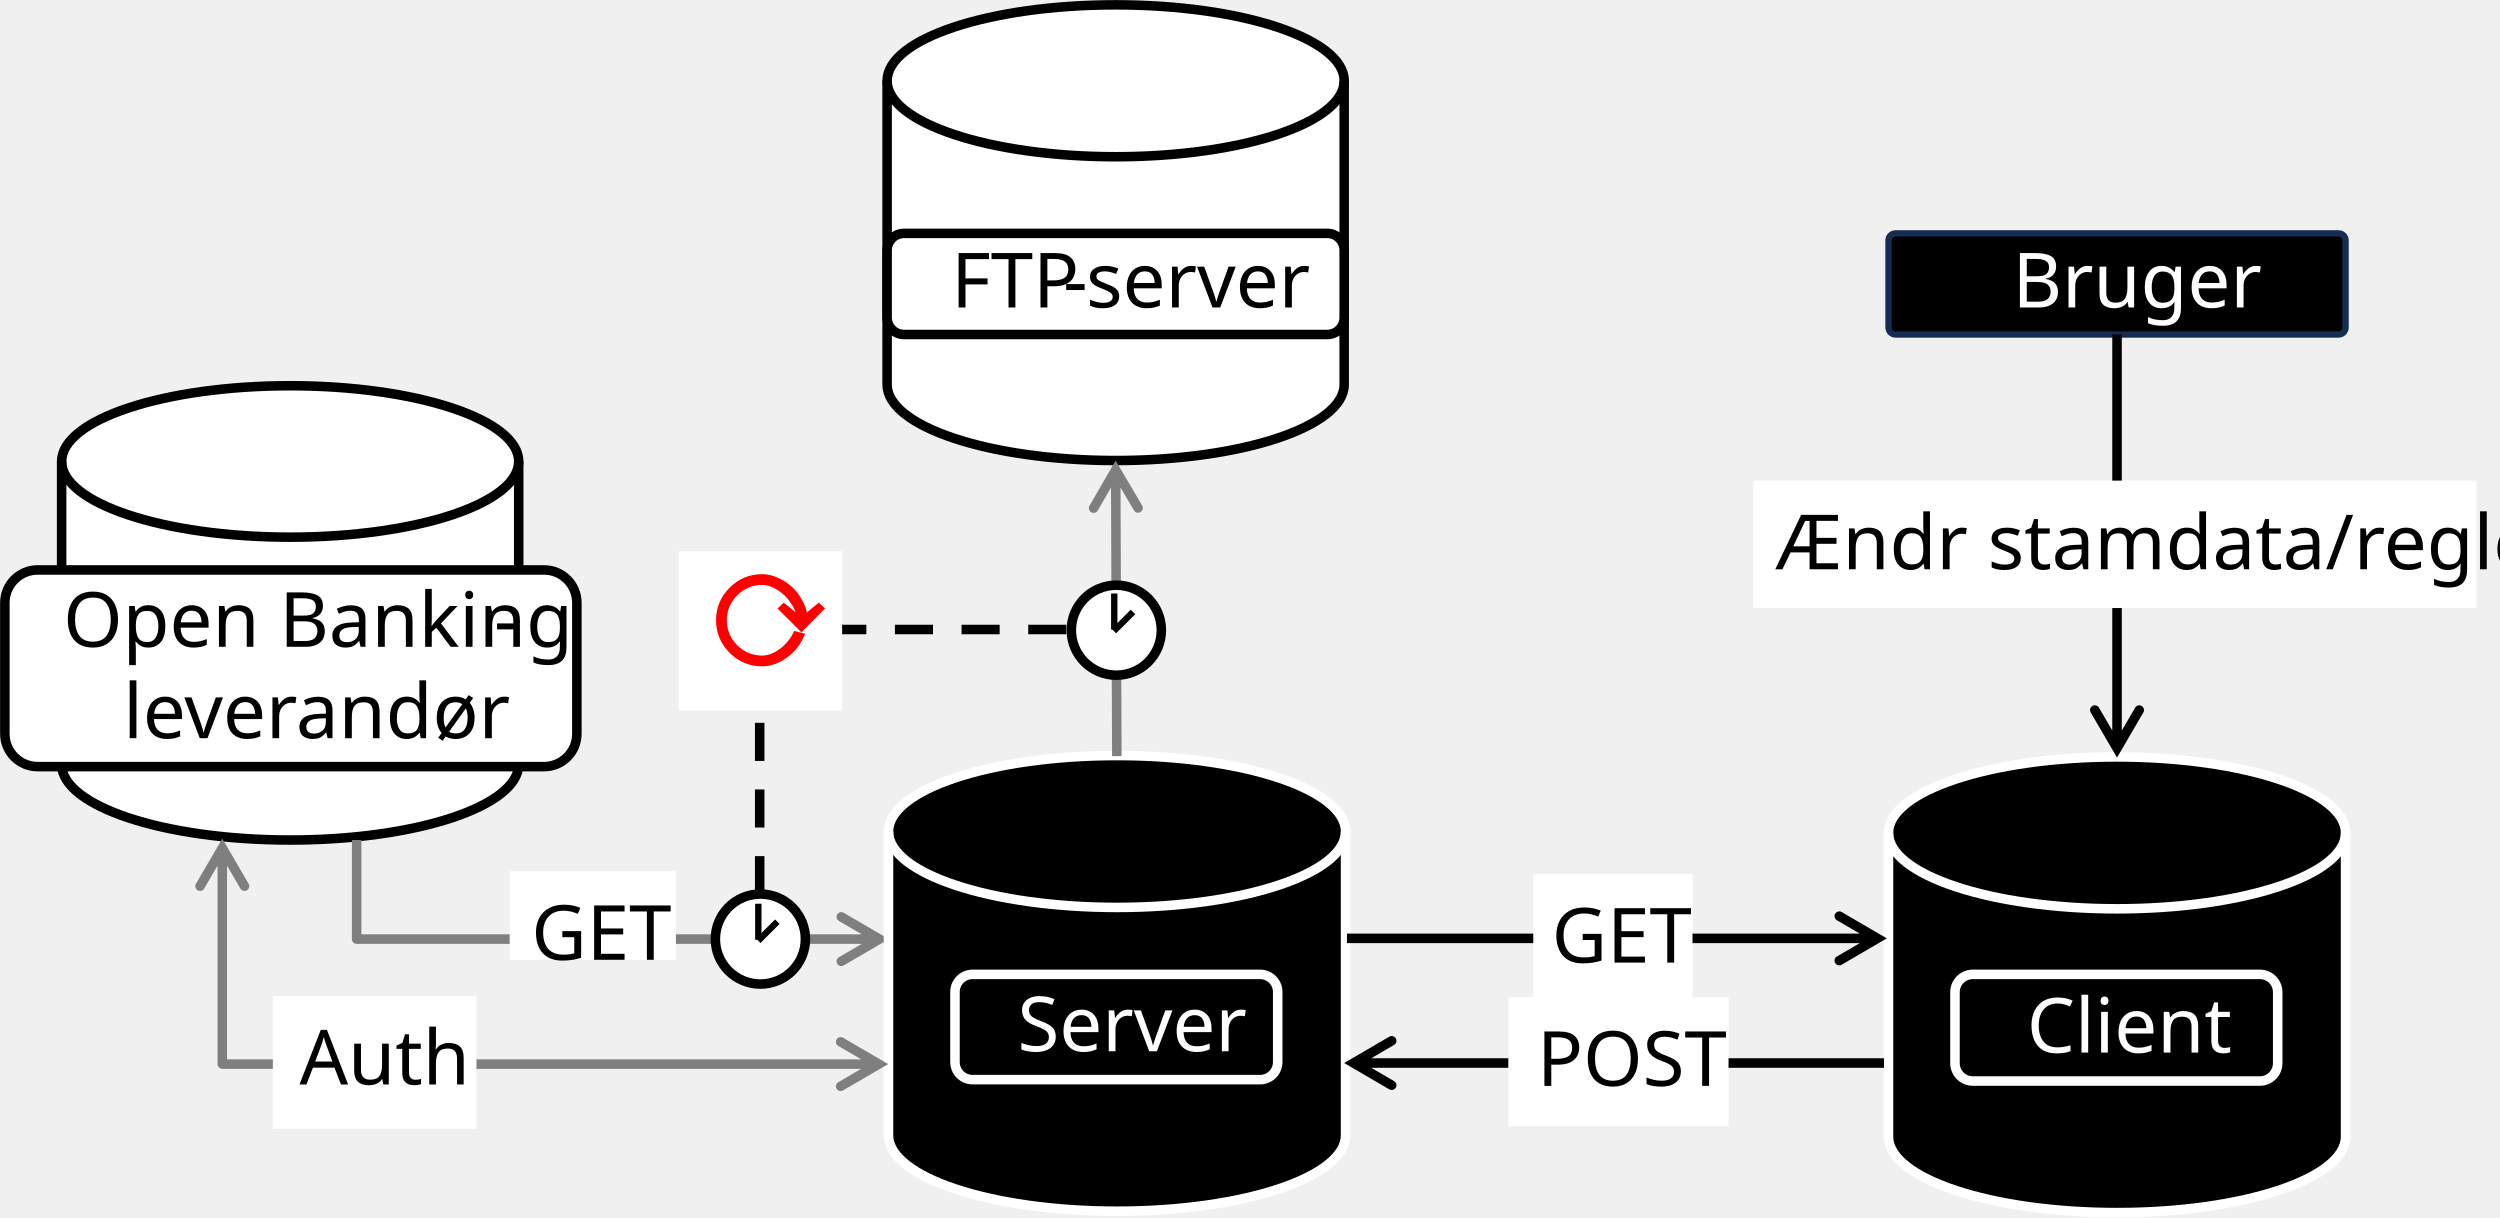
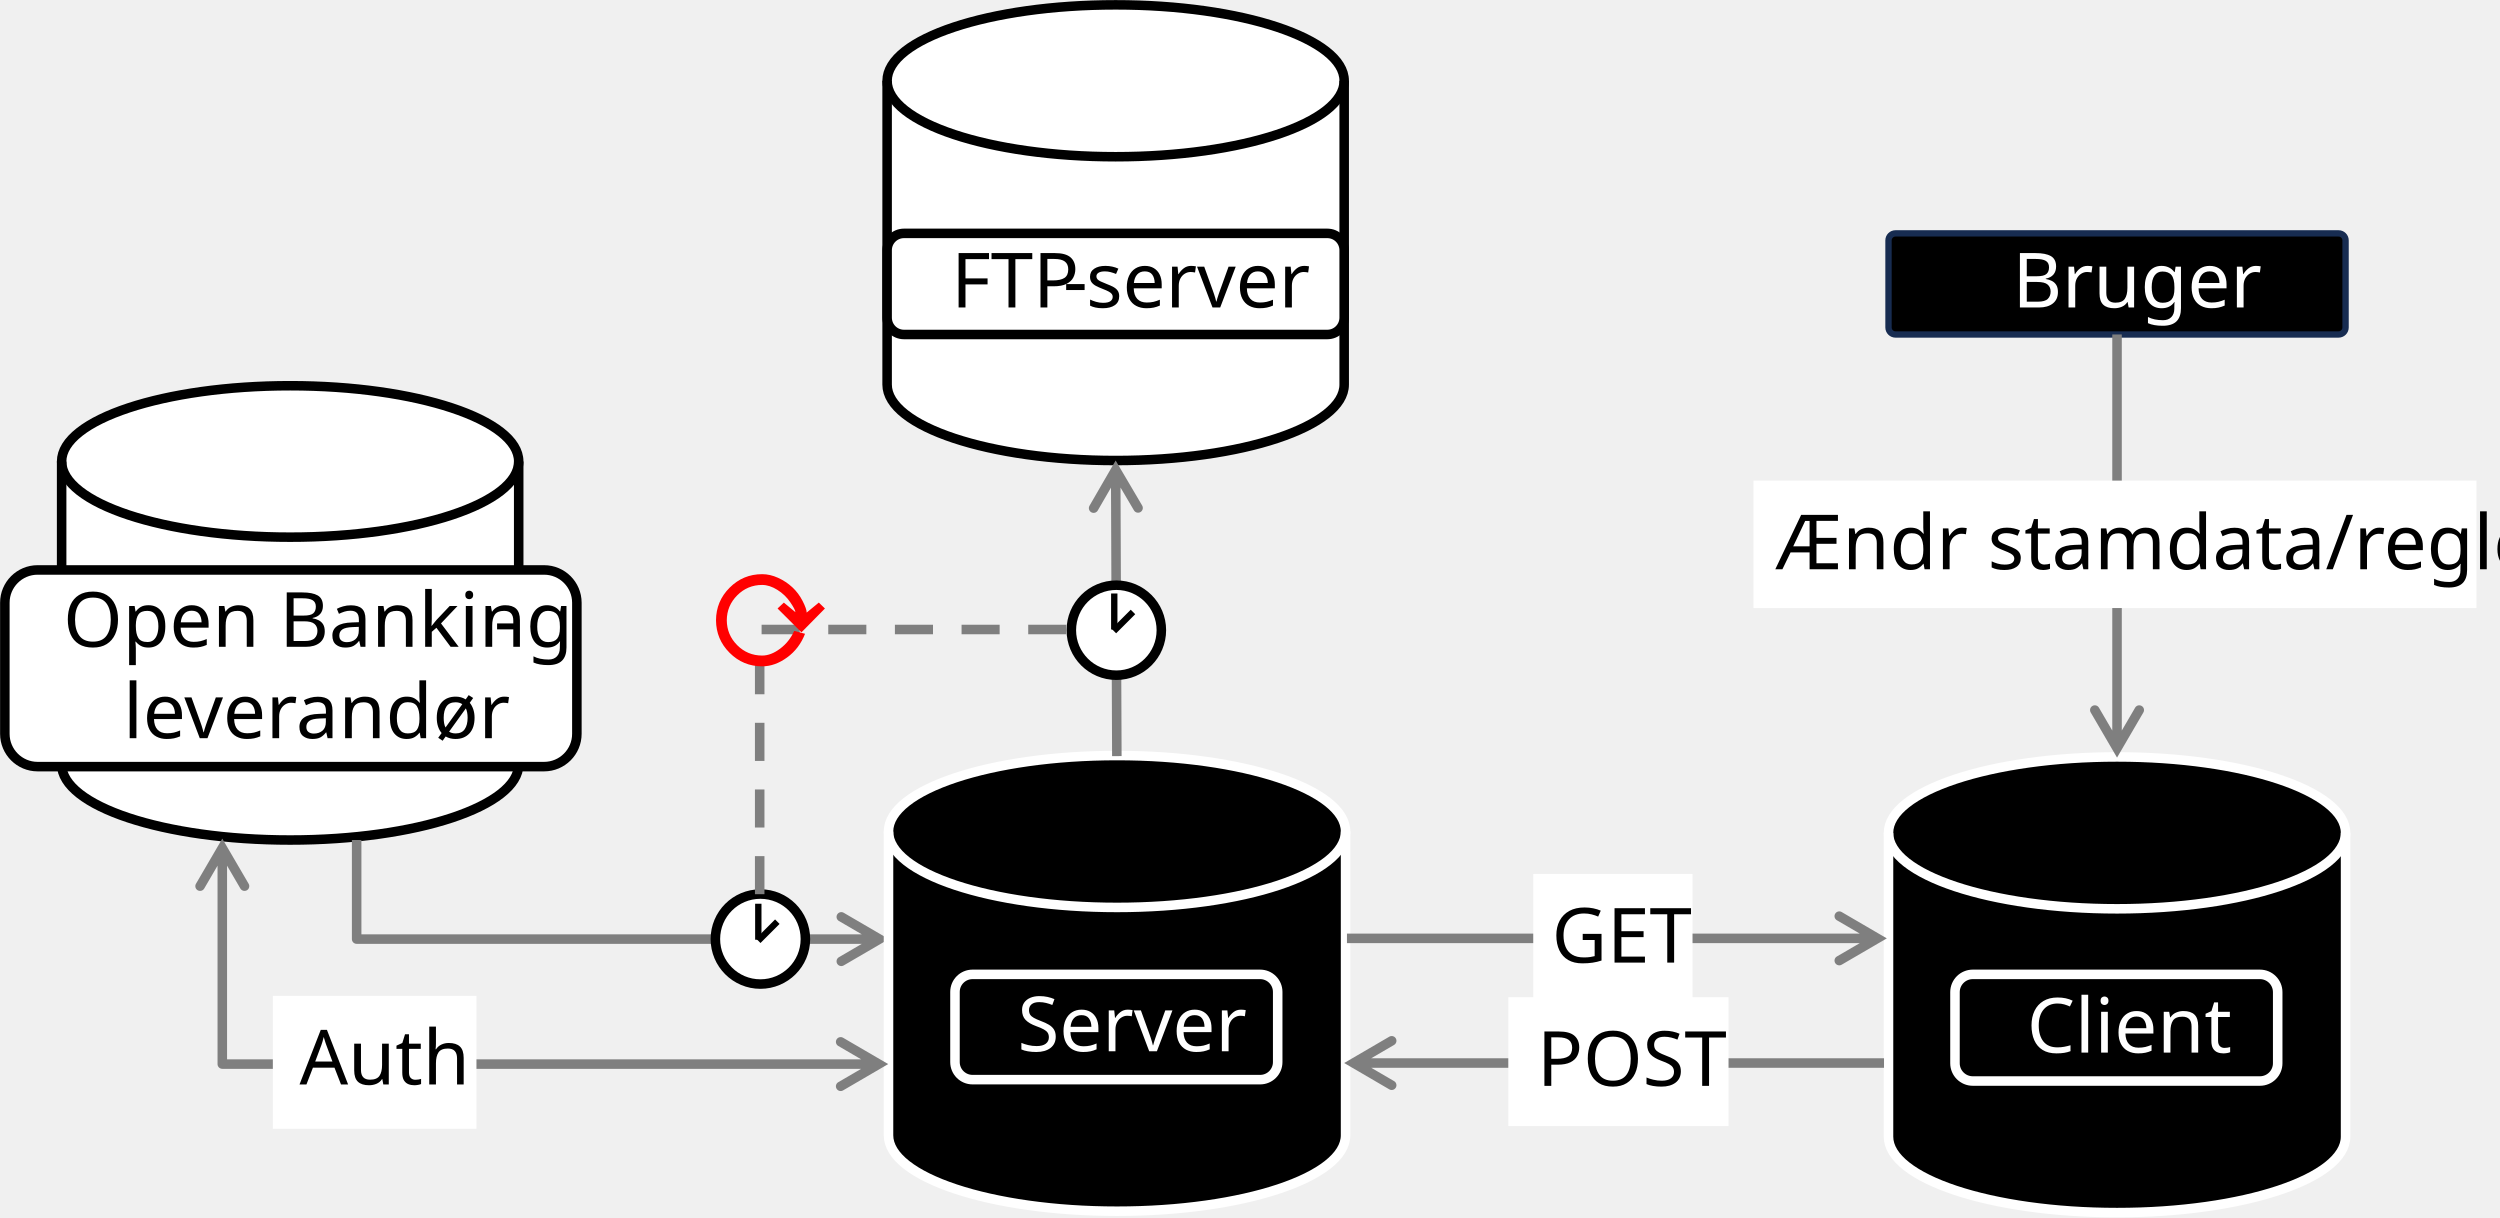
<svg xmlns="http://www.w3.org/2000/svg" width="1805" height="879" xml:space="preserve" overflow="hidden">
  <g transform="translate(-69 -52)">
    <path d="M113.5 385.167C113.5 354.975 187.373 330.5 278.5 330.5 369.627 330.5 443.5 354.975 443.5 385.167L443.5 603.833C443.5 634.025 369.627 658.5 278.5 658.5 187.373 658.5 113.5 634.025 113.5 603.833Z" fill="#FFFFFF" fill-rule="evenodd" />
    <path d="M443.5 385.167C443.5 415.358 369.627 439.833 278.5 439.833 187.373 439.833 113.5 415.358 113.5 385.167" stroke="#000000" stroke-width="6.875" stroke-miterlimit="8" fill="none" fill-rule="evenodd" />
    <path d="M113.5 385.167C113.5 354.975 187.373 330.5 278.5 330.5 369.627 330.5 443.5 354.975 443.5 385.167L443.5 603.833C443.5 634.025 369.627 658.5 278.5 658.5 187.373 658.5 113.5 634.025 113.5 603.833Z" stroke="#000000" stroke-width="6.875" stroke-miterlimit="8" fill="none" fill-rule="evenodd" />
    <path d="M72.5 487.167C72.5 474.096 83.096 463.5 96.167 463.5L461.833 463.5C474.904 463.5 485.5 474.096 485.5 487.167L485.5 581.833C485.5 594.904 474.904 605.5 461.833 605.5L96.167 605.5C83.096 605.5 72.5 594.904 72.5 581.833Z" stroke="#000000" stroke-width="6.875" stroke-miterlimit="8" fill="#FFFFFF" fill-rule="evenodd" />
    <text font-family="Calibri,Calibri_MSFontService,sans-serif" font-weight="400" font-size="55" transform="matrix(1 0 0 1 114.603 519)">Open Banking</text>
    <text font-family="Calibri,Calibri_MSFontService,sans-serif" font-weight="400" font-size="55" transform="matrix(1 0 0 1 425.697 519)">-</text>
    <text font-family="Calibri,Calibri_MSFontService,sans-serif" font-weight="400" font-size="55" transform="matrix(1 0 0 1 157.962 585)">leverandør</text>
    <path d="M709.5 110.333C709.5 80.05 783.373 55.5 874.5 55.5 965.627 55.5 1039.5 80.05 1039.5 110.333L1039.5 329.667C1039.5 359.95 965.627 384.5 874.5 384.5 783.373 384.5 709.5 359.95 709.5 329.667Z" fill="#FFFFFF" fill-rule="evenodd" />
    <path d="M1039.5 110.333C1039.5 140.617 965.627 165.167 874.5 165.167 783.373 165.167 709.5 140.617 709.5 110.333" stroke="#000000" stroke-width="6.875" stroke-miterlimit="8" fill="none" fill-rule="evenodd" />
    <path d="M709.5 110.333C709.5 80.05 783.373 55.5 874.5 55.5 965.627 55.5 1039.5 80.05 1039.5 110.333L1039.5 329.667C1039.5 359.95 965.627 384.5 874.5 384.5 783.373 384.5 709.5 359.95 709.5 329.667Z" stroke="#000000" stroke-width="6.875" stroke-miterlimit="8" fill="none" fill-rule="evenodd" />
    <path d="M709.5 232.667C709.5 225.947 714.947 220.5 721.667 220.5L1027.33 220.5C1034.05 220.5 1039.5 225.947 1039.5 232.667L1039.5 281.333C1039.5 288.053 1034.05 293.5 1027.33 293.5L721.667 293.5C714.947 293.5 709.5 288.053 709.5 281.333Z" stroke="#000000" stroke-width="6.875" stroke-miterlimit="8" fill="#FFFFFF" fill-rule="evenodd" />
    <text font-family="Calibri,Calibri_MSFontService,sans-serif" font-weight="400" font-size="55" transform="matrix(1 0 0 1 755.788 274)">FTP</text>
    <text font-family="Calibri,Calibri_MSFontService,sans-serif" font-weight="400" font-size="55" transform="matrix(1 0 0 1 836.569 274)">-</text>
    <text font-family="Calibri,Calibri_MSFontService,sans-serif" font-weight="400" font-size="55" transform="matrix(1 0 0 1 853.183 274)">server</text>
    <path d="M1432.5 225.557C1432.5 222.764 1434.76 220.5 1437.56 220.5L1757.44 220.5C1760.24 220.5 1762.5 222.764 1762.5 225.557L1762.5 288.443C1762.5 291.236 1760.24 293.5 1757.44 293.5L1437.56 293.5C1434.76 293.5 1432.5 291.236 1432.5 288.443Z" stroke="#172C51" stroke-width="4.583" stroke-miterlimit="8" fill-rule="evenodd" />
    <text fill="#FFFFFF" font-family="Calibri,Calibri_MSFontService,sans-serif" font-weight="400" font-size="55" transform="matrix(1 0 0 1 1522.05 274)">Bruger</text>
-     <path d="M0-3.438 71.528-3.438C73.427-3.438 74.966-1.898 74.966 0L74.966 377.423 68.091 377.423 68.091 0 71.528 3.438 0 3.438ZM90.539 351.655 71.528 384.245 52.518 351.655C51.561 350.015 52.115 347.911 53.755 346.954 55.395 345.997 57.499 346.551 58.456 348.191L74.498 375.691 68.559 375.691 84.601 348.191C85.558 346.551 87.662 345.997 89.302 346.954 90.942 347.911 91.496 350.015 90.539 351.655Z" fill="#7F7F7F" transform="matrix(1.83697e-16 1 1 -1.83697e-16 326.5 658.5)" />
-     <rect x="437" y="681" width="120" height="64" fill="#FFFFFF" />
-     <text font-family="Calibri,Calibri_MSFontService,sans-serif" font-weight="400" font-size="55" transform="matrix(1 0 0 1 452.61 745)">GET </text>
+     <path d="M0-3.438 71.528-3.438C73.426-3.438 74.965-1.898 74.965 0L74.965 377.423 68.09 377.423 68.09 0 71.528 3.438 0 3.438ZM90.539 351.655 71.528 384.245 52.517 351.655C51.56 350.015 52.114 347.911 53.754 346.954 55.394 345.997 57.499 346.551 58.455 348.191L74.497 375.691 68.558 375.691 84.6 348.191C85.557 346.551 87.662 345.997 89.302 346.954 90.941 347.911 91.495 350.015 90.539 351.655Z" fill="#7F7F7F" transform="matrix(1.83697e-16 1 1 -1.83697e-16 326.5 658.5)" />
    <path d="M710.5 652.333C710.5 622.05 784.373 597.5 875.5 597.5 966.627 597.5 1040.5 622.05 1040.5 652.333L1040.5 871.667C1040.5 901.95 966.627 926.5 875.5 926.5 784.373 926.5 710.5 901.95 710.5 871.667Z" fill-rule="evenodd" />
    <path d="M1040.5 652.333C1040.5 682.617 966.627 707.167 875.5 707.167 784.373 707.167 710.5 682.617 710.5 652.333" stroke="#FFFFFF" stroke-width="6.875" stroke-miterlimit="8" fill="none" fill-rule="evenodd" />
    <path d="M710.5 652.333C710.5 622.05 784.373 597.5 875.5 597.5 966.627 597.5 1040.5 622.05 1040.5 652.333L1040.5 871.667C1040.5 901.95 966.627 926.5 875.5 926.5 784.373 926.5 710.5 901.95 710.5 871.667Z" stroke="#FFFFFF" stroke-width="6.875" stroke-miterlimit="8" fill="none" fill-rule="evenodd" />
    <path d="M758.5 768.167C758.5 761.171 764.171 755.5 771.167 755.5L978.833 755.5C985.829 755.5 991.5 761.171 991.5 768.167L991.5 818.833C991.5 825.829 985.829 831.5 978.833 831.5L771.167 831.5C764.171 831.5 758.5 825.829 758.5 818.833Z" stroke="#FFFFFF" stroke-width="6.875" stroke-miterlimit="8" fill-rule="evenodd" />
    <text fill="#FFFFFF" font-family="Calibri,Calibri_MSFontService,sans-serif" font-weight="400" font-size="55" transform="matrix(1 0 0 1 803.627 811)">Server</text>
    <path d="M585.5 730C585.5 712.051 600.051 697.5 618 697.5 635.949 697.5 650.5 712.051 650.5 730 650.5 747.949 635.949 762.5 618 762.5 600.051 762.5 585.5 747.949 585.5 730Z" stroke="#000000" stroke-width="6.875" stroke-miterlimit="8" fill="#FFFFFF" fill-rule="evenodd" />
    <path d="M616.5 704.5 616.5 730.484" stroke="#000000" stroke-width="4.583" stroke-miterlimit="8" fill="none" fill-rule="evenodd" />
    <path d="M630.228 717.452 616.448 731.232" stroke="#000000" stroke-width="4.583" stroke-miterlimit="8" fill="none" fill-rule="evenodd" />
    <path d="M871.922 597.924 871.09 391.321 877.965 391.293 878.797 597.897ZM855.62 417.151 874.5 384.484 893.642 416.997C894.605 418.633 894.06 420.741 892.424 421.704 890.788 422.667 888.681 422.122 887.718 420.486L871.565 393.05 877.504 393.026 861.573 420.591C860.623 422.235 858.52 422.797 856.877 421.847 855.233 420.897 854.671 418.794 855.62 417.151Z" fill="#7F7F7F" />
    <path d="M1432.5 653.333C1432.5 623.05 1506.37 598.5 1597.5 598.5 1688.63 598.5 1762.5 623.05 1762.5 653.333L1762.5 872.667C1762.5 902.95 1688.63 927.5 1597.5 927.5 1506.37 927.5 1432.5 902.95 1432.5 872.667Z" fill-rule="evenodd" />
    <path d="M1762.5 653.333C1762.5 683.617 1688.63 708.167 1597.5 708.167 1506.37 708.167 1432.5 683.617 1432.5 653.333" stroke="#FFFFFF" stroke-width="6.875" stroke-miterlimit="8" fill="none" fill-rule="evenodd" />
    <path d="M1432.5 653.333C1432.5 623.05 1506.37 598.5 1597.5 598.5 1688.63 598.5 1762.5 623.05 1762.5 653.333L1762.5 872.667C1762.5 902.95 1688.63 927.5 1597.5 927.5 1506.37 927.5 1432.5 902.95 1432.5 872.667Z" stroke="#FFFFFF" stroke-width="6.875" stroke-miterlimit="8" fill="none" fill-rule="evenodd" />
    <path d="M1480.5 768.334C1480.5 761.246 1486.25 755.5 1493.33 755.5L1700.67 755.5C1707.75 755.5 1713.5 761.246 1713.5 768.334L1713.5 819.666C1713.5 826.754 1707.75 832.5 1700.67 832.5L1493.33 832.5C1486.25 832.5 1480.5 826.754 1480.5 819.666Z" stroke="#FFFFFF" stroke-width="6.875" stroke-miterlimit="8" fill-rule="evenodd" />
    <text fill="#FFFFFF" font-family="Calibri,Calibri_MSFontService,sans-serif" font-weight="400" font-size="55" transform="matrix(1 0 0 1 1532.39 812)">Client</text>
    <path d="M842.5 507C842.5 489.051 857.051 474.5 875 474.5 892.949 474.5 907.5 489.051 907.5 507 907.5 524.949 892.949 539.5 875 539.5 857.051 539.5 842.5 524.949 842.5 507Z" stroke="#000000" stroke-width="6.875" stroke-miterlimit="8" fill="#FFFFFF" fill-rule="evenodd" />
    <path d="M873.5 480.5 873.5 506.484" stroke="#000000" stroke-width="4.583" stroke-miterlimit="8" fill="none" fill-rule="evenodd" />
    <path d="M887.005 493.845 873.225 507.625" stroke="#000000" stroke-width="4.583" stroke-miterlimit="8" fill="none" fill-rule="evenodd" />
-     <path d="M1600.94 293.5 1600.94 592.165 1594.06 592.165 1594.06 293.5ZM1616.51 566.397 1597.5 598.987 1578.49 566.397C1577.53 564.757 1578.09 562.652 1579.73 561.695 1581.37 560.739 1583.47 561.293 1584.43 562.933L1600.47 590.433 1594.53 590.433 1610.57 562.933C1611.53 561.293 1613.63 560.739 1615.27 561.695 1616.91 562.652 1617.47 564.757 1616.51 566.397Z" />
+     <path d="M1600.94 293.5 1600.94 592.165 1594.06 592.165 1594.06 293.5ZM1616.51 566.397 1597.5 598.987 1578.49 566.397C1577.53 564.757 1578.09 562.652 1579.73 561.695 1581.37 560.739 1583.47 561.293 1584.43 562.933L1600.47 590.433 1594.53 590.433 1610.57 562.933C1611.53 561.293 1613.63 560.739 1615.27 561.695 1616.91 562.652 1617.47 564.757 1616.51 566.397Z" fill="#7F7F7F" />
    <rect x="1335" y="399" width="522" height="92" fill="#FFFFFF" />
    <text font-family="Calibri,Calibri_MSFontService,sans-serif" font-weight="400" font-size="55" transform="matrix(1 0 0 1 1350.84 463)">Ændr stamdata/regler</text>
-     <path d="M3.18287e-06-3.438 382.957-3.437 382.957 3.438-3.18287e-06 3.438ZM357.19-19.011 389.78 0 357.19 19.011C355.55 19.968 353.445 19.414 352.488 17.774 351.532 16.134 352.086 14.029 353.725 13.073L381.225-2.969 381.225 2.97 353.725-13.072C352.086-14.029 351.532-16.134 352.488-17.773 353.445-19.413 355.55-19.967 357.19-19.011Z" transform="matrix(-1 0 0 1 1429.26 819.5)" />
+     <path d="M3.18287e-06-3.438 382.957-3.437 382.957 3.438-3.18287e-06 3.438ZM357.19-19.011 389.78 0 357.19 19.011C355.55 19.968 353.445 19.414 352.488 17.774 351.532 16.134 352.086 14.029 353.725 13.073L381.225-2.969 381.225 2.97 353.725-13.072C352.086-14.029 351.532-16.134 352.488-17.773 353.445-19.413 355.55-19.967 357.19-19.011Z" fill="#7F7F7F" transform="matrix(-1 0 0 1 1429.26 819.5)" />
    <rect x="1158" y="772" width="159" height="93" fill="#FFFFFF" />
    <text font-family="Calibri,Calibri_MSFontService,sans-serif" font-weight="400" font-size="55" transform="matrix(1 0 0 1 1178.74 836)">POST</text>
    <path d="M6.806-3.438 162.764-3.438C164.662-3.438 166.201-1.898 166.201 0L166.201 473.965 159.326 473.965 159.326 0 162.764 3.438 6.806 3.438ZM32.574 19.011-0.016 0 32.574-19.011C34.214-19.968 36.319-19.414 37.276-17.774 38.232-16.134 37.678-14.029 36.038-13.072L8.538 2.969 8.538-2.969 36.038 13.072C37.678 14.029 38.232 16.134 37.276 17.774 36.319 19.414 34.214 19.968 32.574 19.011ZM181.774 448.197 162.764 480.787 143.753 448.197C142.796 446.557 143.35 444.453 144.99 443.496 146.63 442.539 148.735 443.093 149.691 444.733L165.733 472.233 159.794 472.233 175.836 444.733C176.793 443.093 178.897 442.539 180.537 443.496 182.177 444.453 182.731 446.557 181.774 448.197Z" fill="#7F7F7F" transform="matrix(1.83697e-16 1 1 -1.83697e-16 229.5 657.5)" />
    <rect x="266" y="771" width="147" height="96" fill="#FFFFFF" />
    <text font-family="Calibri,Calibri_MSFontService,sans-serif" font-weight="400" font-size="55" transform="matrix(1 0 0 1 285.245 835)">Auth </text>
-     <path d="M617.5 697.626 617.5 506.5 841.796 506.5" stroke="#000000" stroke-width="6.875" stroke-linejoin="round" stroke-miterlimit="10" stroke-dasharray="27.5 20.625" fill="none" fill-rule="evenodd" />
-     <rect x="559" y="450" width="118" height="115" fill="#FFFFFF" />
+     <path d="M617.5 697.626 617.5 506.5 841.796 506.5" stroke="#7F7F7F" stroke-width="6.875" stroke-linejoin="round" stroke-miterlimit="10" stroke-dasharray="27.5 20.625" fill="none" fill-rule="evenodd" />
    <text fill="#FF0000" font-family="Cambria Math,Cambria Math_MSFontService,sans-serif" font-weight="700" font-size="73" transform="matrix(1 0 0 1 583.773 532)">⟳</text>
-     <path d="M1041.5 726.062 1424.46 726.063 1424.46 732.938 1041.5 732.937ZM1398.69 710.489 1431.28 729.5 1398.69 748.511C1397.05 749.468 1394.95 748.914 1393.99 747.274 1393.03 745.634 1393.59 743.529 1395.23 742.573L1422.73 726.531 1422.73 732.47 1395.23 716.428C1393.59 715.471 1393.03 713.366 1393.99 711.727 1394.95 710.087 1397.05 709.533 1398.69 710.489Z" />
+     <path d="M1041.5 726.062 1424.46 726.063 1424.46 732.938 1041.5 732.937ZM1398.69 710.489 1431.28 729.5 1398.69 748.511C1397.05 749.468 1394.95 748.914 1393.99 747.274 1393.03 745.634 1393.59 743.529 1395.23 742.573L1422.73 726.531 1422.73 732.47 1395.23 716.428C1393.59 715.471 1393.03 713.366 1393.99 711.727 1394.95 710.087 1397.05 709.533 1398.69 710.489Z" fill="#7F7F7F" />
    <rect x="1176" y="683" width="115" height="93" fill="#FFFFFF" />
    <text font-family="Calibri,Calibri_MSFontService,sans-serif" font-weight="400" font-size="55" transform="matrix(1 0 0 1 1189.33 747)">GET</text>
  </g>
</svg>
